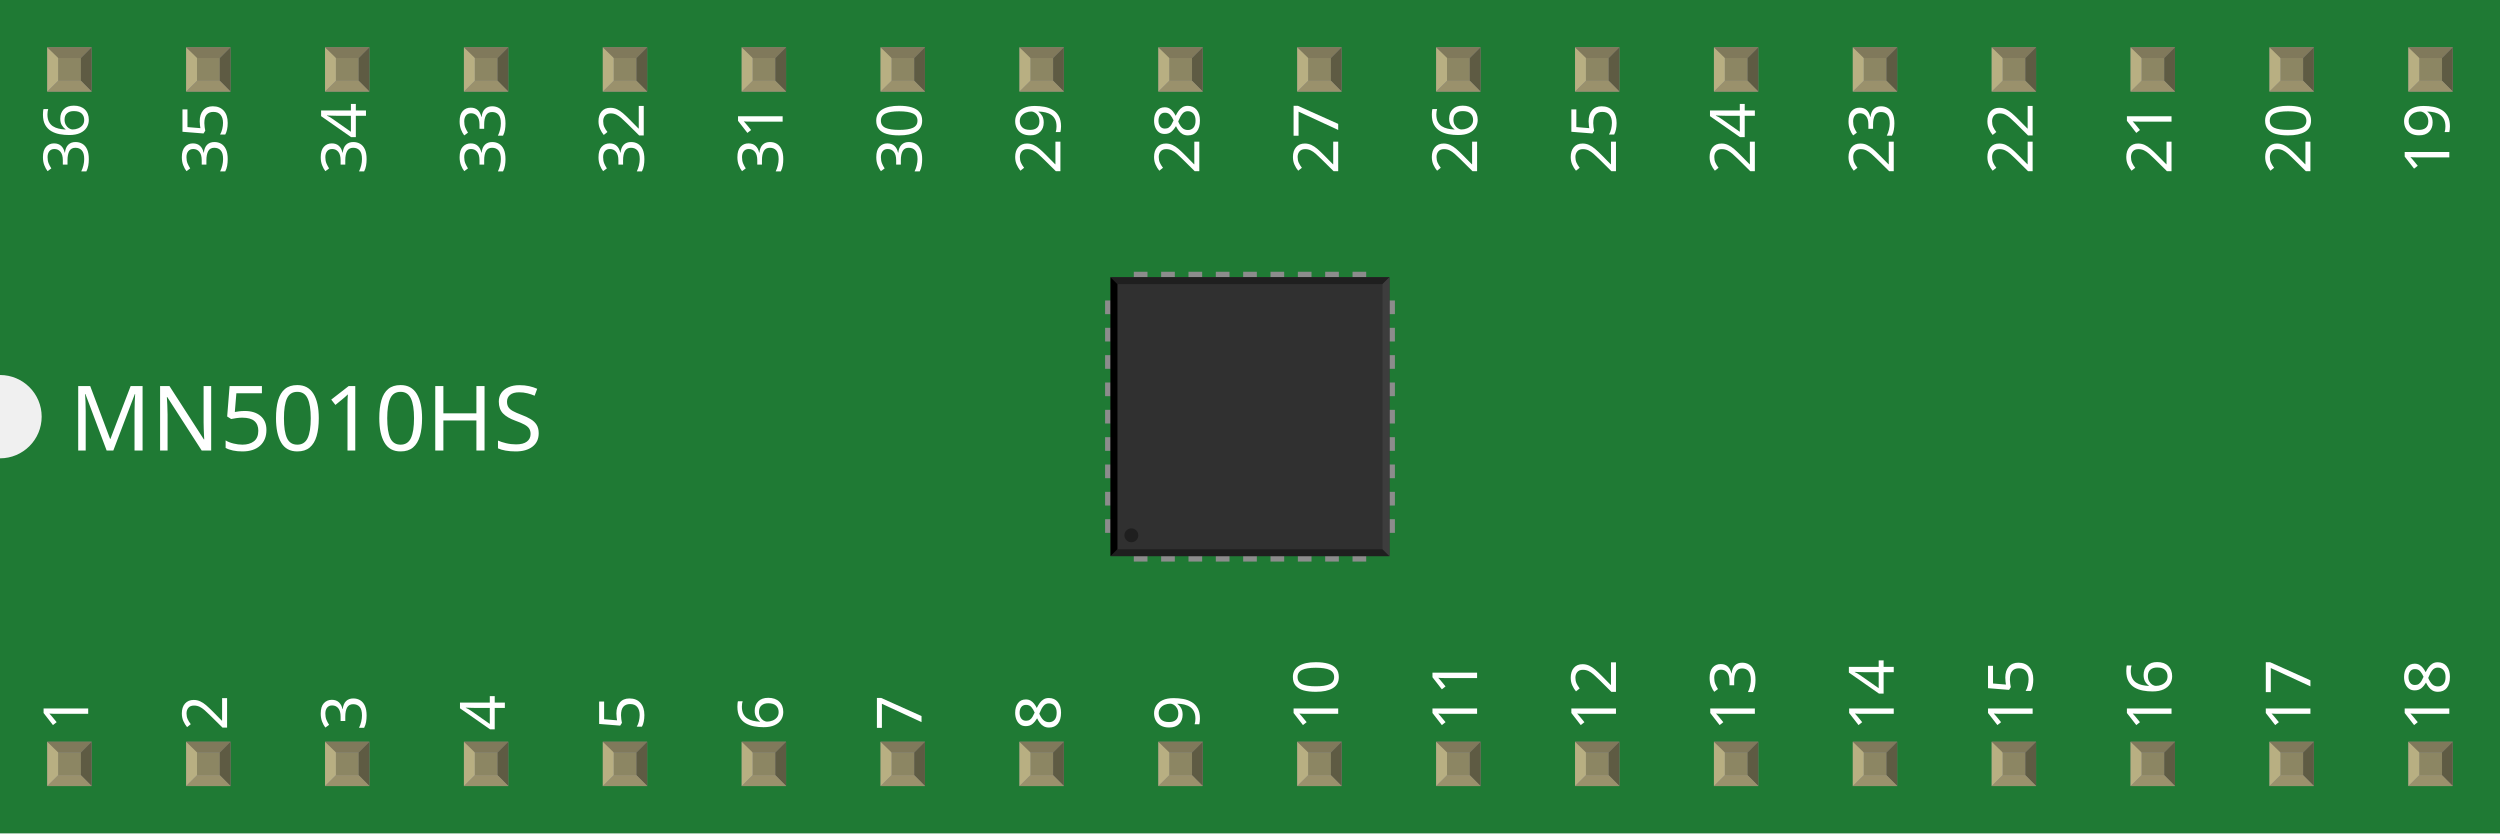
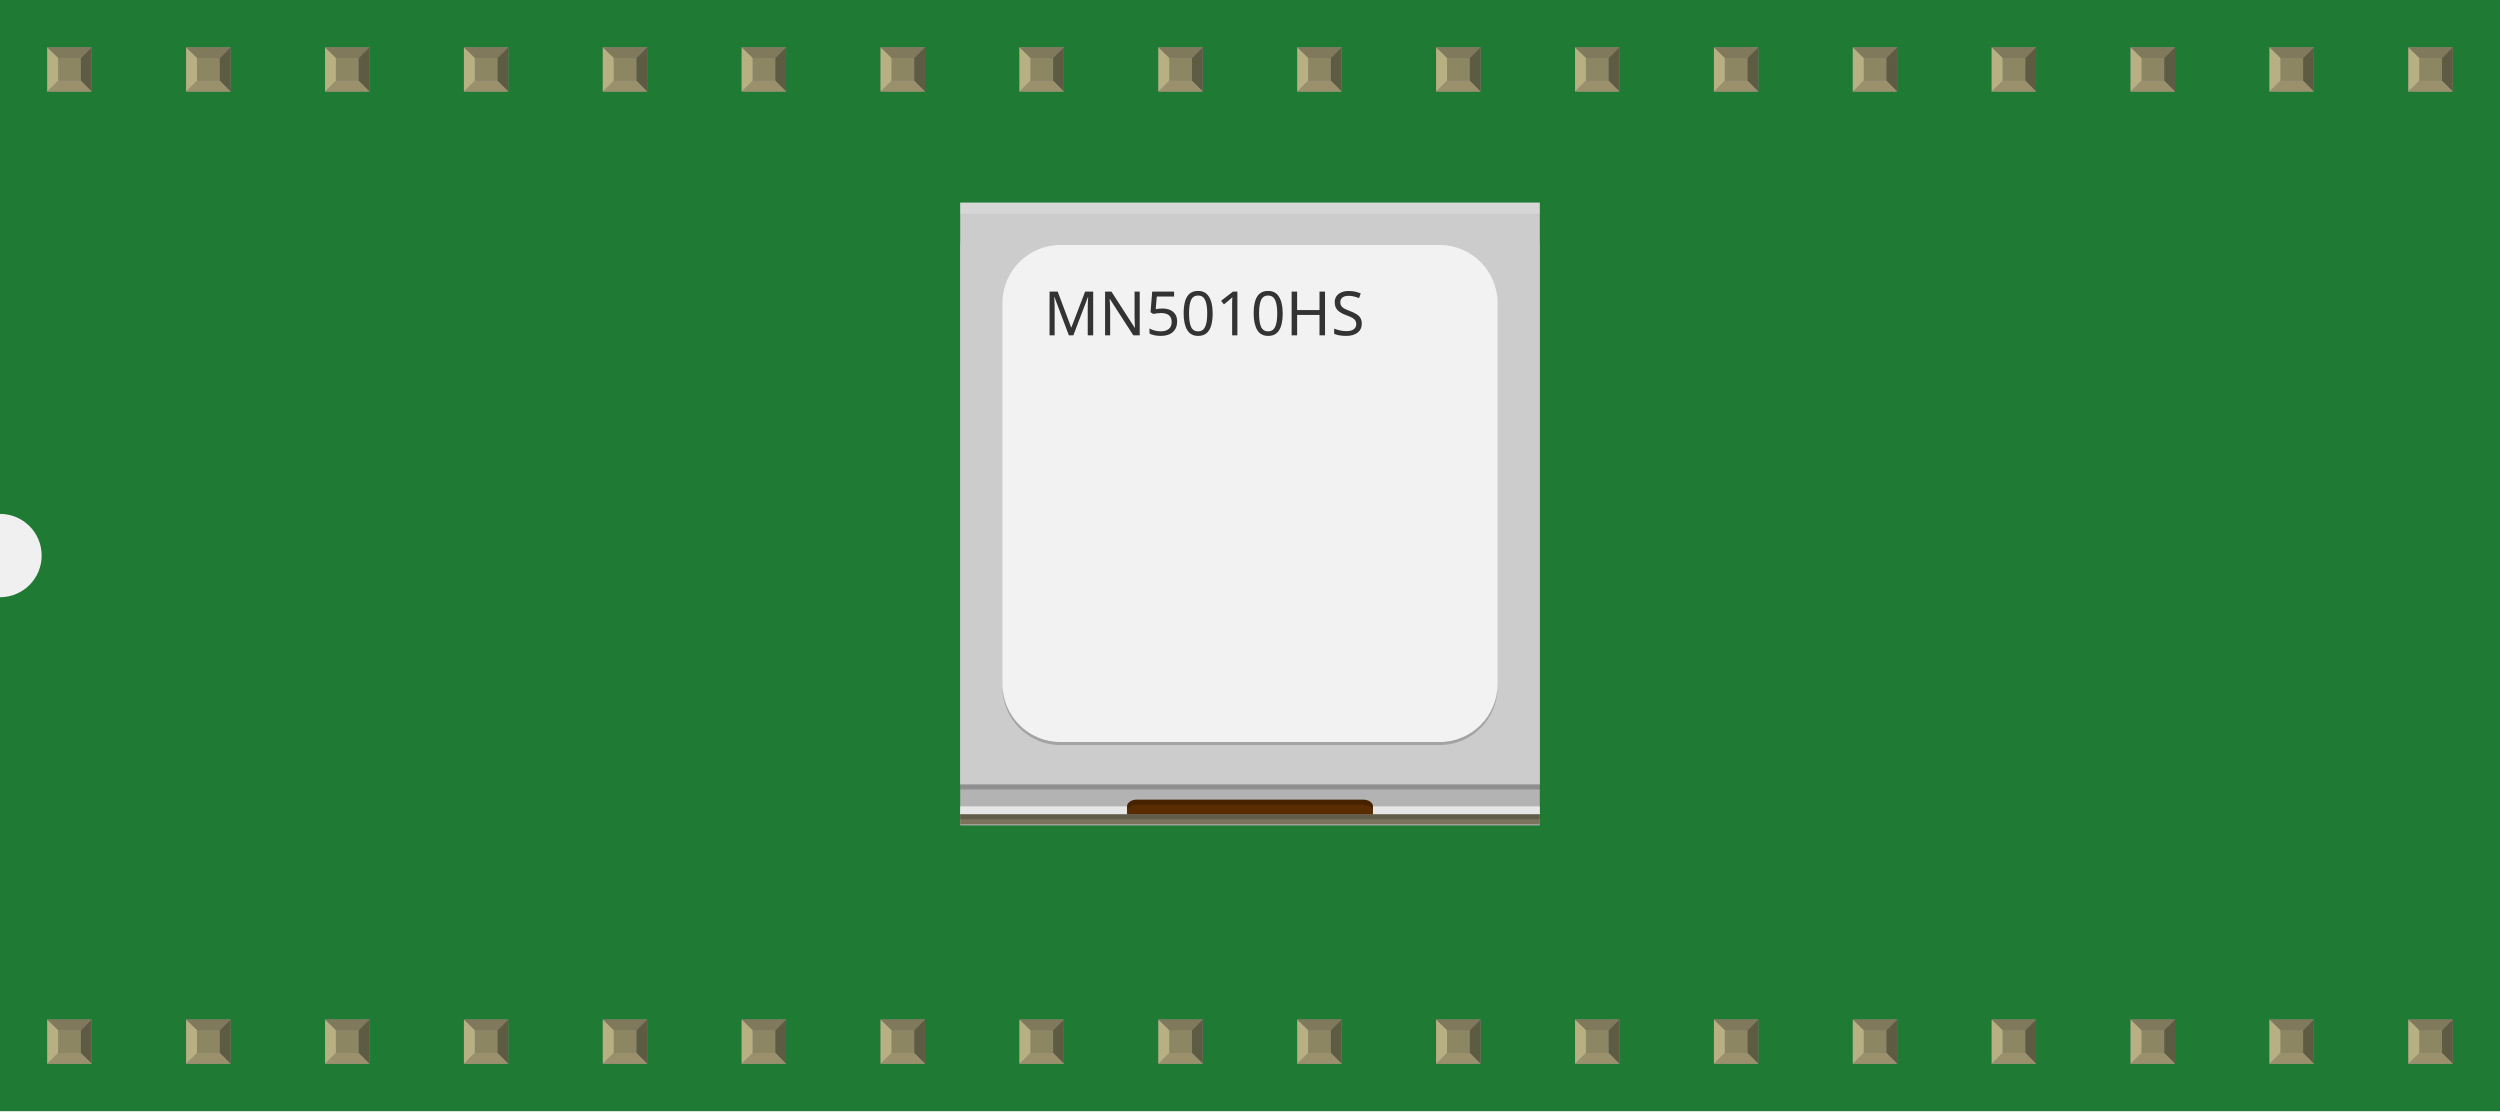
- <svg xmlns="http://www.w3.org/2000/svg" width="1.8in" x="0in" version="1.2" y="0in" height="0.6in" viewBox="0 0 1800 600" baseProfile="tiny">
+ <svg xmlns="http://www.w3.org/2000/svg" width="1.8in" x="0in" version="1.2" y="0in" height="0.8in" viewBox="0 0 1800 800" baseProfile="tiny">
  <g id="breadboard">
    <g id="icon">
-       <path fill="#1F7A34" stroke="none" stroke-width="0" d="M0,0L0,270A30,30 0 0 1 0,330L0,600L1800,600L1800,0L0,0z" />
-       <g transform="translate(691.339,91.3386)">
-         <g transform="matrix(0.5, 0, 0, 0.5, 104.331, 104.331)">
-           <rect width="19.685" x="198.819" y="385.827" fill="#8c8c8c" connectorname="14" height="31.496" stroke="none" stroke-linecap="round" stroke-width="0" />
-           <rect width="19.685" x="238.189" y="385.827" fill="#8c8c8c" connectorname="13" height="31.496" stroke="none" stroke-linecap="round" stroke-width="0" />
-           <rect width="19.685" x="159.449" y="385.827" fill="#8c8c8c" connectorname="15" height="31.496" stroke="none" stroke-linecap="round" stroke-width="0" />
-           <rect width="19.685" x="120.079" y="385.827" fill="#8c8c8c" connectorname="16" height="31.496" stroke="none" stroke-linecap="round" stroke-width="0" />
-           <rect width="19.685" x="277.559" y="385.827" fill="#8c8c8c" connectorname="12" height="31.496" stroke="none" stroke-linecap="round" stroke-width="0" />
-           <rect width="19.685" x="316.929" y="385.827" fill="#8c8c8c" connectorname="11" height="31.496" stroke="none" stroke-linecap="round" stroke-width="0" />
-           <rect width="19.685" x="80.709" y="385.827" fill="#8c8c8c" connectorname="17" height="31.496" stroke="none" stroke-linecap="round" stroke-width="0" />
-           <rect width="19.685" x="41.339" y="385.827" fill="#8c8c8c" connectorname="18" height="31.496" stroke="none" stroke-linecap="round" stroke-width="0" />
-           <rect width="19.685" x="356.299" y="385.827" fill="#8c8c8c" connectorname="10" height="31.496" stroke="none" stroke-linecap="round" stroke-width="0" />
-           <rect width="31.496" x="385.827" y="198.819" fill="#8c8c8c" connectorname="5" height="19.685" stroke="none" stroke-linecap="round" stroke-width="0" />
-           <rect width="31.496" x="385.827" y="159.449" fill="#8c8c8c" connectorname="4" height="19.685" stroke="none" stroke-linecap="round" stroke-width="0" />
-           <rect width="31.496" x="385.827" y="238.189" fill="#8c8c8c" connectorname="6" height="19.685" stroke="none" stroke-linecap="round" stroke-width="0" />
-           <rect width="31.496" x="385.827" y="277.559" fill="#8c8c8c" connectorname="7" height="19.685" stroke="none" stroke-linecap="round" stroke-width="0" />
-           <rect width="31.496" x="385.827" y="120.079" fill="#8c8c8c" connectorname="3" height="19.685" stroke="none" stroke-linecap="round" stroke-width="0" />
-           <rect width="31.496" x="385.827" y="80.709" fill="#8c8c8c" connectorname="2" height="19.685" stroke="none" stroke-linecap="round" stroke-width="0" />
-           <rect width="31.496" x="385.827" y="316.929" fill="#8c8c8c" connectorname="8" height="19.685" stroke="none" stroke-linecap="round" stroke-width="0" />
-           <rect width="31.496" x="385.827" y="356.299" fill="#8c8c8c" connectorname="9" height="19.685" stroke="none" stroke-linecap="round" stroke-width="0" />
-           <rect width="31.496" x="385.827" y="41.339" fill="#8c8c8c" connectorname="1" height="19.685" stroke="none" stroke-linecap="round" stroke-width="0" />
-           <rect width="19.685" x="198.819" y="0" fill="#8c8c8c" connectorname="32" height="31.496" stroke="none" stroke-linecap="round" stroke-width="0" />
-           <rect width="19.685" x="159.449" y="0" fill="#8c8c8c" connectorname="31" height="31.496" stroke="none" stroke-linecap="round" stroke-width="0" />
-           <rect width="19.685" x="238.189" y="0" fill="#8c8c8c" connectorname="33" height="31.496" stroke="none" stroke-linecap="round" stroke-width="0" />
-           <rect width="19.685" x="277.559" y="0" fill="#8c8c8c" connectorname="34" height="31.496" stroke="none" stroke-linecap="round" stroke-width="0" />
-           <rect width="19.685" x="120.079" y="0" fill="#8c8c8c" connectorname="30" height="31.496" stroke="none" stroke-linecap="round" stroke-width="0" />
-           <rect width="19.685" x="80.709" y="0" fill="#8c8c8c" connectorname="29" height="31.496" stroke="none" stroke-linecap="round" stroke-width="0" />
-           <rect width="19.685" x="316.929" y="0" fill="#8c8c8c" connectorname="35" height="31.496" stroke="none" stroke-linecap="round" stroke-width="0" />
-           <rect width="19.685" x="356.299" y="0" fill="#8c8c8c" connectorname="36" height="31.496" stroke="none" stroke-linecap="round" stroke-width="0" />
-           <rect width="19.685" x="41.339" y="0" fill="#8c8c8c" connectorname="28" height="31.496" stroke="none" stroke-linecap="round" stroke-width="0" />
-           <rect width="31.496" x="0" y="198.819" fill="#8c8c8c" connectorname="23" height="19.685" stroke="none" stroke-linecap="round" stroke-width="0" />
-           <rect width="31.496" x="0" y="238.189" fill="#8c8c8c" connectorname="22" height="19.685" stroke="none" stroke-linecap="round" stroke-width="0" />
-           <rect width="31.496" x="0" y="159.449" fill="#8c8c8c" connectorname="24" height="19.685" stroke="none" stroke-linecap="round" stroke-width="0" />
-           <rect width="31.496" x="0" y="120.079" fill="#8c8c8c" connectorname="25" height="19.685" stroke="none" stroke-linecap="round" stroke-width="0" />
-           <rect width="31.496" x="0" y="277.559" fill="#8c8c8c" connectorname="21" height="19.685" stroke="none" stroke-linecap="round" stroke-width="0" />
-           <rect width="31.496" x="0" y="316.929" fill="#8c8c8c" connectorname="20" height="19.685" stroke="none" stroke-linecap="round" stroke-width="0" />
-           <rect width="31.496" x="0" y="80.709" fill="#8c8c8c" connectorname="26" height="19.685" stroke="none" stroke-linecap="round" stroke-width="0" />
-           <rect width="31.496" x="0" y="41.339" fill="#8c8c8c" connectorname="27" height="19.685" stroke="none" stroke-linecap="round" stroke-width="0" />
-           <rect width="31.496" x="0" y="356.299" fill="#8c8c8c" connectorname="19" height="19.685" stroke="none" stroke-linecap="round" stroke-width="0" />
-           <rect width="401.701" x="7.811" y="7.811" fill="#303030" height="401.701" stroke="none" stroke-width="0" />
-           <polygon fill="#1f1f1f" points="7.811,7.811 409.512,7.811 399.512,17.811 17.811,17.811" />
-           <polygon fill="#1f1f1f" points="7.811,409.512 409.512,409.512 399.512,399.512 17.811,399.512" />
-           <polygon fill="#000000" points="7.811,7.811 7.811,409.512 17.811,399.512 17.811,17.811" />
-           <polygon fill="#3d3d3d" points="409.512,7.811 409.512,409.512 399.512,399.512 399.512,17.811" />
-           <circle fill="#1f1f1f" cx="37.811" cy="379.512" stroke="none" r="10" stroke-width="0" />
+       <path fill="#1F7A34" stroke="none" stroke-width="0" d="M0,0L0,370A30,30 0 0 1 0,430L0,800L1800,800L1800,0L0,0z" />
+       <g transform="translate(691.341,176.188)">
+         <rect width="417.319" x="0" y="-0.778" fill="#B3B3B3" height="418.889" />
+         <rect width="417.319" x="0" y="410.028" fill="#7B735C" height="7.292" />
+         <g>
+           <g>
+             <path fill="#582B01" d="M297.208,404.403c0,-2.653,-3.139,-4.833,-6.944,-4.833L127.069,399.569c-3.806,0,-6.944,2.167,-6.944,4.833s0,5.611,0,5.611l177.083,0C297.208,410.028,297.208,407.069,297.208,404.403z" />
+           </g>
+         </g>
+         <rect width="417.319" x="0" y="-30.306" fill="#CCCCCC" height="418.889" />
+         <rect width="417.319" x="0" opacity="0.2" y="-30.306" fill="#FFFFFF" height="8.069" />
+         <path fill="#F2F2F2" d="M386.917,316.403c0,22.917,-18.75,41.667,-41.667,41.667L72.083,358.069c-22.917,0,-41.667,-18.75,-41.667,-41.667L30.417,41.875c0,-22.917,18.75,-41.667,41.667,-41.667l273.167,0c22.917,0,41.667,18.75,41.667,41.667L386.917,316.403z" />
+         <rect width="120.111" x="297.208" y="404.403" fill="#E6E6E6" height="5.611" />
+         <rect width="120.111" x="0" y="404.403" fill="#E6E6E6" height="5.611" />
+         <text fill="#333333" font-family="'DroidSans'" transform="matrix(1, 0, 0, 1, 60.0625, 65.2292)" font-size="44.068">MN5010HS</text>
+         <g opacity="0.2">
+           <path d="M120.125,409.236l177.083,0" />
+           <rect width="417.319" x="0" y="410.028" height="3.653" />
+           <path d="M120.125,408.056c0,-2.653,3.139,-4.833,6.944,-4.833l163.194,0c3.806,0,6.944,2.167,6.944,4.833l0,-3.653c0,-2.653,-3.139,-4.833,-6.944,-4.833L127.069,399.569c-3.806,0,-6.944,2.167,-6.944,4.833L120.125,408.056z" />
+           <rect width="417.319" x="0" y="388.583" height="3.653" />
+           <path d="M30.417,318.597c0,22.917,18.75,41.667,41.667,41.667l273.167,0c22.917,0,41.667,-18.75,41.667,-41.667l0,-2.194c0,22.917,-18.75,41.667,-41.667,41.667L72.083,358.069c-22.917,0,-41.667,-18.75,-41.667,-41.667L30.417,318.597z" />
        </g>
      </g>
-       <text x="50" y="324.375" font-family="OCRA" fill="white" text-anchor="start" stroke="none" id="label" stroke-width="0" font-size="65">MN5010HS</text>
-       <g transform="translate(63.5,526.05)">
-         <g transform="rotate(-90)">
-           <text x="0" y="0" font-family="OCRA" fill="white" text-anchor="start" stroke="none" stroke-width="0" font-size="45">1</text>
-         </g>
-       </g>
-       <g transform="translate(63.5,73.95)">
-         <g transform="rotate(-90)">
-           <text x="0" y="0" font-family="OCRA" fill="white" text-anchor="end" stroke="none" stroke-width="0" font-size="45">36</text>
-         </g>
-       </g>
-       <g transform="translate(163.5,526.05)">
-         <g transform="rotate(-90)">
-           <text x="0" y="0" font-family="OCRA" fill="white" text-anchor="start" stroke="none" stroke-width="0" font-size="45">2</text>
-         </g>
-       </g>
-       <g transform="translate(163.5,73.95)">
-         <g transform="rotate(-90)">
-           <text x="0" y="0" font-family="OCRA" fill="white" text-anchor="end" stroke="none" stroke-width="0" font-size="45">35</text>
-         </g>
-       </g>
-       <g transform="translate(263.5,526.05)">
-         <g transform="rotate(-90)">
-           <text x="0" y="0" font-family="OCRA" fill="white" text-anchor="start" stroke="none" stroke-width="0" font-size="45">3</text>
-         </g>
-       </g>
-       <g transform="translate(263.5,73.95)">
-         <g transform="rotate(-90)">
-           <text x="0" y="0" font-family="OCRA" fill="white" text-anchor="end" stroke="none" stroke-width="0" font-size="45">34</text>
-         </g>
-       </g>
-       <g transform="translate(363.5,526.05)">
-         <g transform="rotate(-90)">
-           <text x="0" y="0" font-family="OCRA" fill="white" text-anchor="start" stroke="none" stroke-width="0" font-size="45">4</text>
-         </g>
-       </g>
-       <g transform="translate(363.5,73.95)">
-         <g transform="rotate(-90)">
-           <text x="0" y="0" font-family="OCRA" fill="white" text-anchor="end" stroke="none" stroke-width="0" font-size="45">33</text>
-         </g>
-       </g>
-       <g transform="translate(463.5,526.05)">
-         <g transform="rotate(-90)">
-           <text x="0" y="0" font-family="OCRA" fill="white" text-anchor="start" stroke="none" stroke-width="0" font-size="45">5</text>
-         </g>
-       </g>
-       <g transform="translate(463.5,73.95)">
-         <g transform="rotate(-90)">
-           <text x="0" y="0" font-family="OCRA" fill="white" text-anchor="end" stroke="none" stroke-width="0" font-size="45">32</text>
-         </g>
-       </g>
-       <g transform="translate(563.5,526.05)">
-         <g transform="rotate(-90)">
-           <text x="0" y="0" font-family="OCRA" fill="white" text-anchor="start" stroke="none" stroke-width="0" font-size="45">6</text>
-         </g>
-       </g>
-       <g transform="translate(563.5,73.95)">
-         <g transform="rotate(-90)">
-           <text x="0" y="0" font-family="OCRA" fill="white" text-anchor="end" stroke="none" stroke-width="0" font-size="45">31</text>
-         </g>
-       </g>
-       <g transform="translate(663.5,526.05)">
-         <g transform="rotate(-90)">
-           <text x="0" y="0" font-family="OCRA" fill="white" text-anchor="start" stroke="none" stroke-width="0" font-size="45">7</text>
-         </g>
-       </g>
-       <g transform="translate(663.5,73.95)">
-         <g transform="rotate(-90)">
-           <text x="0" y="0" font-family="OCRA" fill="white" text-anchor="end" stroke="none" stroke-width="0" font-size="45">30</text>
-         </g>
-       </g>
-       <g transform="translate(763.5,526.05)">
-         <g transform="rotate(-90)">
-           <text x="0" y="0" font-family="OCRA" fill="white" text-anchor="start" stroke="none" stroke-width="0" font-size="45">8</text>
-         </g>
-       </g>
-       <g transform="translate(763.5,73.95)">
-         <g transform="rotate(-90)">
-           <text x="0" y="0" font-family="OCRA" fill="white" text-anchor="end" stroke="none" stroke-width="0" font-size="45">29</text>
-         </g>
-       </g>
-       <g transform="translate(863.5,526.05)">
-         <g transform="rotate(-90)">
-           <text x="0" y="0" font-family="OCRA" fill="white" text-anchor="start" stroke="none" stroke-width="0" font-size="45">9</text>
-         </g>
-       </g>
-       <g transform="translate(863.5,73.95)">
-         <g transform="rotate(-90)">
-           <text x="0" y="0" font-family="OCRA" fill="white" text-anchor="end" stroke="none" stroke-width="0" font-size="45">28</text>
-         </g>
-       </g>
-       <g transform="translate(963.5,526.05)">
-         <g transform="rotate(-90)">
-           <text x="0" y="0" font-family="OCRA" fill="white" text-anchor="start" stroke="none" stroke-width="0" font-size="45">10</text>
-         </g>
-       </g>
-       <g transform="translate(963.5,73.95)">
-         <g transform="rotate(-90)">
-           <text x="0" y="0" font-family="OCRA" fill="white" text-anchor="end" stroke="none" stroke-width="0" font-size="45">27</text>
-         </g>
-       </g>
-       <g transform="translate(1063.5,526.05)">
-         <g transform="rotate(-90)">
-           <text x="0" y="0" font-family="OCRA" fill="white" text-anchor="start" stroke="none" stroke-width="0" font-size="45">11</text>
-         </g>
-       </g>
-       <g transform="translate(1063.5,73.95)">
-         <g transform="rotate(-90)">
-           <text x="0" y="0" font-family="OCRA" fill="white" text-anchor="end" stroke="none" stroke-width="0" font-size="45">26</text>
-         </g>
-       </g>
-       <g transform="translate(1163.5,526.05)">
-         <g transform="rotate(-90)">
-           <text x="0" y="0" font-family="OCRA" fill="white" text-anchor="start" stroke="none" stroke-width="0" font-size="45">12</text>
-         </g>
-       </g>
-       <g transform="translate(1163.5,73.95)">
-         <g transform="rotate(-90)">
-           <text x="0" y="0" font-family="OCRA" fill="white" text-anchor="end" stroke="none" stroke-width="0" font-size="45">25</text>
-         </g>
-       </g>
-       <g transform="translate(1263.5,526.05)">
-         <g transform="rotate(-90)">
-           <text x="0" y="0" font-family="OCRA" fill="white" text-anchor="start" stroke="none" stroke-width="0" font-size="45">13</text>
-         </g>
-       </g>
-       <g transform="translate(1263.5,73.95)">
-         <g transform="rotate(-90)">
-           <text x="0" y="0" font-family="OCRA" fill="white" text-anchor="end" stroke="none" stroke-width="0" font-size="45">24</text>
-         </g>
-       </g>
-       <g transform="translate(1363.5,526.05)">
-         <g transform="rotate(-90)">
-           <text x="0" y="0" font-family="OCRA" fill="white" text-anchor="start" stroke="none" stroke-width="0" font-size="45">14</text>
-         </g>
-       </g>
-       <g transform="translate(1363.5,73.95)">
-         <g transform="rotate(-90)">
-           <text x="0" y="0" font-family="OCRA" fill="white" text-anchor="end" stroke="none" stroke-width="0" font-size="45">23</text>
-         </g>
-       </g>
-       <g transform="translate(1463.5,526.05)">
-         <g transform="rotate(-90)">
-           <text x="0" y="0" font-family="OCRA" fill="white" text-anchor="start" stroke="none" stroke-width="0" font-size="45">15</text>
-         </g>
-       </g>
-       <g transform="translate(1463.5,73.95)">
-         <g transform="rotate(-90)">
-           <text x="0" y="0" font-family="OCRA" fill="white" text-anchor="end" stroke="none" stroke-width="0" font-size="45">22</text>
-         </g>
-       </g>
-       <g transform="translate(1563.5,526.05)">
-         <g transform="rotate(-90)">
-           <text x="0" y="0" font-family="OCRA" fill="white" text-anchor="start" stroke="none" stroke-width="0" font-size="45">16</text>
-         </g>
-       </g>
-       <g transform="translate(1563.5,73.95)">
-         <g transform="rotate(-90)">
-           <text x="0" y="0" font-family="OCRA" fill="white" text-anchor="end" stroke="none" stroke-width="0" font-size="45">21</text>
-         </g>
-       </g>
-       <g transform="translate(1663.5,526.05)">
-         <g transform="rotate(-90)">
-           <text x="0" y="0" font-family="OCRA" fill="white" text-anchor="start" stroke="none" stroke-width="0" font-size="45">17</text>
-         </g>
-       </g>
-       <g transform="translate(1663.5,73.95)">
-         <g transform="rotate(-90)">
-           <text x="0" y="0" font-family="OCRA" fill="white" text-anchor="end" stroke="none" stroke-width="0" font-size="45">20</text>
-         </g>
-       </g>
-       <g transform="translate(1763.5,526.05)">
-         <g transform="rotate(-90)">
-           <text x="0" y="0" font-family="OCRA" fill="white" text-anchor="start" stroke="none" stroke-width="0" font-size="45">18</text>
-         </g>
-       </g>
-       <g transform="translate(1763.5,73.95)">
-         <g transform="rotate(-90)">
-           <text x="0" y="0" font-family="OCRA" fill="white" text-anchor="end" stroke="none" stroke-width="0" font-size="45">19</text>
-         </g>
-       </g>
-     </g>
-     <g transform="translate(34.035,534.05)">
+     </g>
+     <g transform="translate(34.035,734.05)">
      <rect width="31.93" x="0" y="0" fill="#8D8C8C" height="31.9" id="connector0pin" />
      <rect width="16.444" x="7.792" y="7.735" fill="#8C8663" height="16.415" />
      <polygon fill="#B8AF82" points="0,31.9,7.792,24.137,7.792,6.972,0,0" />
      <polygon fill="#80795B" points="24.208,7.763,7.903,7.763,0,0,31.93,0" />
      <polygon fill="#5E5B43" points="24.208,24.137,24.208,7.763,31.93,0,31.93,31.9" />
      <polygon fill="#9A916C" points="0,31.9,7.875,24.137,24.208,24.137,31.93,31.9" />
    </g>
    <g transform="translate(34.035,34.05)">
      <rect width="31.93" x="0" y="0" fill="#8D8C8C" height="31.9" id="connector35pin" />
      <rect width="16.444" x="7.792" y="7.735" fill="#8C8663" height="16.415" />
      <polygon fill="#B8AF82" points="0,31.9,7.792,24.137,7.792,6.972,0,0" />
      <polygon fill="#80795B" points="24.208,7.763,7.903,7.763,0,0,31.93,0" />
      <polygon fill="#5E5B43" points="24.208,24.137,24.208,7.763,31.93,0,31.93,31.9" />
      <polygon fill="#9A916C" points="0,31.9,7.875,24.137,24.208,24.137,31.93,31.9" />
    </g>
-     <g transform="translate(134.035,534.05)">
+     <g transform="translate(134.035,734.05)">
      <rect width="31.93" x="0" y="0" fill="#8D8C8C" height="31.9" id="connector1pin" />
      <rect width="16.444" x="7.792" y="7.735" fill="#8C8663" height="16.415" />
      <polygon fill="#B8AF82" points="0,31.9,7.792,24.137,7.792,6.972,0,0" />
      <polygon fill="#80795B" points="24.208,7.763,7.903,7.763,0,0,31.93,0" />
      <polygon fill="#5E5B43" points="24.208,24.137,24.208,7.763,31.93,0,31.93,31.9" />
      <polygon fill="#9A916C" points="0,31.9,7.875,24.137,24.208,24.137,31.93,31.9" />
    </g>
    <g transform="translate(134.035,34.05)">
      <rect width="31.93" x="0" y="0" fill="#8D8C8C" height="31.9" id="connector34pin" />
      <rect width="16.444" x="7.792" y="7.735" fill="#8C8663" height="16.415" />
      <polygon fill="#B8AF82" points="0,31.9,7.792,24.137,7.792,6.972,0,0" />
      <polygon fill="#80795B" points="24.208,7.763,7.903,7.763,0,0,31.93,0" />
      <polygon fill="#5E5B43" points="24.208,24.137,24.208,7.763,31.93,0,31.93,31.9" />
      <polygon fill="#9A916C" points="0,31.9,7.875,24.137,24.208,24.137,31.93,31.9" />
    </g>
-     <g transform="translate(234.035,534.05)">
+     <g transform="translate(234.035,734.05)">
      <rect width="31.93" x="0" y="0" fill="#8D8C8C" height="31.9" id="connector2pin" />
      <rect width="16.444" x="7.792" y="7.735" fill="#8C8663" height="16.415" />
      <polygon fill="#B8AF82" points="0,31.9,7.792,24.137,7.792,6.972,0,0" />
      <polygon fill="#80795B" points="24.208,7.763,7.903,7.763,0,0,31.93,0" />
      <polygon fill="#5E5B43" points="24.208,24.137,24.208,7.763,31.93,0,31.93,31.9" />
      <polygon fill="#9A916C" points="0,31.9,7.875,24.137,24.208,24.137,31.93,31.9" />
    </g>
    <g transform="translate(234.035,34.05)">
      <rect width="31.93" x="0" y="0" fill="#8D8C8C" height="31.9" id="connector33pin" />
      <rect width="16.444" x="7.792" y="7.735" fill="#8C8663" height="16.415" />
      <polygon fill="#B8AF82" points="0,31.9,7.792,24.137,7.792,6.972,0,0" />
      <polygon fill="#80795B" points="24.208,7.763,7.903,7.763,0,0,31.93,0" />
      <polygon fill="#5E5B43" points="24.208,24.137,24.208,7.763,31.93,0,31.93,31.9" />
      <polygon fill="#9A916C" points="0,31.9,7.875,24.137,24.208,24.137,31.93,31.9" />
    </g>
-     <g transform="translate(334.035,534.05)">
+     <g transform="translate(334.035,734.05)">
      <rect width="31.93" x="0" y="0" fill="#8D8C8C" height="31.9" id="connector3pin" />
      <rect width="16.444" x="7.792" y="7.735" fill="#8C8663" height="16.415" />
      <polygon fill="#B8AF82" points="0,31.9,7.792,24.137,7.792,6.972,0,0" />
      <polygon fill="#80795B" points="24.208,7.763,7.903,7.763,0,0,31.93,0" />
      <polygon fill="#5E5B43" points="24.208,24.137,24.208,7.763,31.93,0,31.93,31.9" />
      <polygon fill="#9A916C" points="0,31.9,7.875,24.137,24.208,24.137,31.93,31.9" />
    </g>
    <g transform="translate(334.035,34.05)">
      <rect width="31.93" x="0" y="0" fill="#8D8C8C" height="31.9" id="connector32pin" />
      <rect width="16.444" x="7.792" y="7.735" fill="#8C8663" height="16.415" />
      <polygon fill="#B8AF82" points="0,31.9,7.792,24.137,7.792,6.972,0,0" />
      <polygon fill="#80795B" points="24.208,7.763,7.903,7.763,0,0,31.93,0" />
      <polygon fill="#5E5B43" points="24.208,24.137,24.208,7.763,31.93,0,31.93,31.9" />
      <polygon fill="#9A916C" points="0,31.9,7.875,24.137,24.208,24.137,31.93,31.9" />
    </g>
-     <g transform="translate(434.035,534.05)">
+     <g transform="translate(434.035,734.05)">
      <rect width="31.93" x="0" y="0" fill="#8D8C8C" height="31.9" id="connector4pin" />
      <rect width="16.444" x="7.792" y="7.735" fill="#8C8663" height="16.415" />
      <polygon fill="#B8AF82" points="0,31.9,7.792,24.137,7.792,6.972,0,0" />
      <polygon fill="#80795B" points="24.208,7.763,7.903,7.763,0,0,31.93,0" />
      <polygon fill="#5E5B43" points="24.208,24.137,24.208,7.763,31.93,0,31.93,31.9" />
      <polygon fill="#9A916C" points="0,31.9,7.875,24.137,24.208,24.137,31.93,31.9" />
    </g>
    <g transform="translate(434.035,34.05)">
      <rect width="31.93" x="0" y="0" fill="#8D8C8C" height="31.9" id="connector31pin" />
      <rect width="16.444" x="7.792" y="7.735" fill="#8C8663" height="16.415" />
      <polygon fill="#B8AF82" points="0,31.9,7.792,24.137,7.792,6.972,0,0" />
      <polygon fill="#80795B" points="24.208,7.763,7.903,7.763,0,0,31.93,0" />
      <polygon fill="#5E5B43" points="24.208,24.137,24.208,7.763,31.93,0,31.93,31.9" />
      <polygon fill="#9A916C" points="0,31.9,7.875,24.137,24.208,24.137,31.93,31.9" />
    </g>
-     <g transform="translate(534.035,534.05)">
+     <g transform="translate(534.035,734.05)">
      <rect width="31.93" x="0" y="0" fill="#8D8C8C" height="31.9" id="connector5pin" />
      <rect width="16.444" x="7.792" y="7.735" fill="#8C8663" height="16.415" />
      <polygon fill="#B8AF82" points="0,31.9,7.792,24.137,7.792,6.972,0,0" />
      <polygon fill="#80795B" points="24.208,7.763,7.903,7.763,0,0,31.93,0" />
      <polygon fill="#5E5B43" points="24.208,24.137,24.208,7.763,31.93,0,31.93,31.9" />
      <polygon fill="#9A916C" points="0,31.9,7.875,24.137,24.208,24.137,31.93,31.9" />
    </g>
    <g transform="translate(534.035,34.05)">
      <rect width="31.93" x="0" y="0" fill="#8D8C8C" height="31.9" id="connector30pin" />
      <rect width="16.444" x="7.792" y="7.735" fill="#8C8663" height="16.415" />
      <polygon fill="#B8AF82" points="0,31.9,7.792,24.137,7.792,6.972,0,0" />
      <polygon fill="#80795B" points="24.208,7.763,7.903,7.763,0,0,31.93,0" />
      <polygon fill="#5E5B43" points="24.208,24.137,24.208,7.763,31.93,0,31.93,31.9" />
      <polygon fill="#9A916C" points="0,31.9,7.875,24.137,24.208,24.137,31.93,31.9" />
    </g>
-     <g transform="translate(634.035,534.05)">
+     <g transform="translate(634.035,734.05)">
      <rect width="31.93" x="0" y="0" fill="#8D8C8C" height="31.9" id="connector6pin" />
      <rect width="16.444" x="7.792" y="7.735" fill="#8C8663" height="16.415" />
      <polygon fill="#B8AF82" points="0,31.9,7.792,24.137,7.792,6.972,0,0" />
      <polygon fill="#80795B" points="24.208,7.763,7.903,7.763,0,0,31.93,0" />
      <polygon fill="#5E5B43" points="24.208,24.137,24.208,7.763,31.93,0,31.93,31.9" />
      <polygon fill="#9A916C" points="0,31.9,7.875,24.137,24.208,24.137,31.93,31.9" />
    </g>
    <g transform="translate(634.035,34.05)">
      <rect width="31.93" x="0" y="0" fill="#8D8C8C" height="31.9" id="connector29pin" />
      <rect width="16.444" x="7.792" y="7.735" fill="#8C8663" height="16.415" />
      <polygon fill="#B8AF82" points="0,31.9,7.792,24.137,7.792,6.972,0,0" />
      <polygon fill="#80795B" points="24.208,7.763,7.903,7.763,0,0,31.93,0" />
      <polygon fill="#5E5B43" points="24.208,24.137,24.208,7.763,31.93,0,31.93,31.9" />
      <polygon fill="#9A916C" points="0,31.9,7.875,24.137,24.208,24.137,31.93,31.9" />
    </g>
-     <g transform="translate(734.035,534.05)">
+     <g transform="translate(734.035,734.05)">
      <rect width="31.93" x="0" y="0" fill="#8D8C8C" height="31.9" id="connector7pin" />
      <rect width="16.444" x="7.792" y="7.735" fill="#8C8663" height="16.415" />
      <polygon fill="#B8AF82" points="0,31.9,7.792,24.137,7.792,6.972,0,0" />
      <polygon fill="#80795B" points="24.208,7.763,7.903,7.763,0,0,31.93,0" />
      <polygon fill="#5E5B43" points="24.208,24.137,24.208,7.763,31.93,0,31.93,31.9" />
      <polygon fill="#9A916C" points="0,31.9,7.875,24.137,24.208,24.137,31.93,31.9" />
    </g>
    <g transform="translate(734.035,34.05)">
      <rect width="31.93" x="0" y="0" fill="#8D8C8C" height="31.9" id="connector28pin" />
      <rect width="16.444" x="7.792" y="7.735" fill="#8C8663" height="16.415" />
      <polygon fill="#B8AF82" points="0,31.9,7.792,24.137,7.792,6.972,0,0" />
      <polygon fill="#80795B" points="24.208,7.763,7.903,7.763,0,0,31.93,0" />
      <polygon fill="#5E5B43" points="24.208,24.137,24.208,7.763,31.93,0,31.93,31.9" />
      <polygon fill="#9A916C" points="0,31.9,7.875,24.137,24.208,24.137,31.93,31.9" />
    </g>
-     <g transform="translate(834.035,534.05)">
+     <g transform="translate(834.035,734.05)">
      <rect width="31.93" x="0" y="0" fill="#8D8C8C" height="31.9" id="connector8pin" />
      <rect width="16.444" x="7.792" y="7.735" fill="#8C8663" height="16.415" />
      <polygon fill="#B8AF82" points="0,31.9,7.792,24.137,7.792,6.972,0,0" />
      <polygon fill="#80795B" points="24.208,7.763,7.903,7.763,0,0,31.93,0" />
      <polygon fill="#5E5B43" points="24.208,24.137,24.208,7.763,31.93,0,31.93,31.9" />
      <polygon fill="#9A916C" points="0,31.9,7.875,24.137,24.208,24.137,31.93,31.9" />
    </g>
    <g transform="translate(834.035,34.05)">
      <rect width="31.93" x="0" y="0" fill="#8D8C8C" height="31.9" id="connector27pin" />
      <rect width="16.444" x="7.792" y="7.735" fill="#8C8663" height="16.415" />
      <polygon fill="#B8AF82" points="0,31.9,7.792,24.137,7.792,6.972,0,0" />
      <polygon fill="#80795B" points="24.208,7.763,7.903,7.763,0,0,31.93,0" />
      <polygon fill="#5E5B43" points="24.208,24.137,24.208,7.763,31.93,0,31.93,31.9" />
      <polygon fill="#9A916C" points="0,31.9,7.875,24.137,24.208,24.137,31.93,31.9" />
    </g>
-     <g transform="translate(934.035,534.05)">
+     <g transform="translate(934.035,734.05)">
      <rect width="31.93" x="0" y="0" fill="#8D8C8C" height="31.9" id="connector9pin" />
      <rect width="16.444" x="7.792" y="7.735" fill="#8C8663" height="16.415" />
      <polygon fill="#B8AF82" points="0,31.9,7.792,24.137,7.792,6.972,0,0" />
      <polygon fill="#80795B" points="24.208,7.763,7.903,7.763,0,0,31.93,0" />
      <polygon fill="#5E5B43" points="24.208,24.137,24.208,7.763,31.93,0,31.93,31.9" />
      <polygon fill="#9A916C" points="0,31.9,7.875,24.137,24.208,24.137,31.93,31.9" />
    </g>
    <g transform="translate(934.035,34.05)">
      <rect width="31.93" x="0" y="0" fill="#8D8C8C" height="31.9" id="connector26pin" />
      <rect width="16.444" x="7.792" y="7.735" fill="#8C8663" height="16.415" />
      <polygon fill="#B8AF82" points="0,31.9,7.792,24.137,7.792,6.972,0,0" />
      <polygon fill="#80795B" points="24.208,7.763,7.903,7.763,0,0,31.93,0" />
      <polygon fill="#5E5B43" points="24.208,24.137,24.208,7.763,31.93,0,31.93,31.9" />
      <polygon fill="#9A916C" points="0,31.9,7.875,24.137,24.208,24.137,31.93,31.9" />
    </g>
-     <g transform="translate(1034.04,534.05)">
+     <g transform="translate(1034.04,734.05)">
      <rect width="31.93" x="0" y="0" fill="#8D8C8C" height="31.9" id="connector10pin" />
      <rect width="16.444" x="7.792" y="7.735" fill="#8C8663" height="16.415" />
      <polygon fill="#B8AF82" points="0,31.9,7.792,24.137,7.792,6.972,0,0" />
      <polygon fill="#80795B" points="24.208,7.763,7.903,7.763,0,0,31.93,0" />
      <polygon fill="#5E5B43" points="24.208,24.137,24.208,7.763,31.93,0,31.93,31.9" />
      <polygon fill="#9A916C" points="0,31.9,7.875,24.137,24.208,24.137,31.93,31.9" />
    </g>
    <g transform="translate(1034.04,34.05)">
      <rect width="31.93" x="0" y="0" fill="#8D8C8C" height="31.9" id="connector25pin" />
      <rect width="16.444" x="7.792" y="7.735" fill="#8C8663" height="16.415" />
      <polygon fill="#B8AF82" points="0,31.9,7.792,24.137,7.792,6.972,0,0" />
      <polygon fill="#80795B" points="24.208,7.763,7.903,7.763,0,0,31.93,0" />
      <polygon fill="#5E5B43" points="24.208,24.137,24.208,7.763,31.93,0,31.93,31.9" />
      <polygon fill="#9A916C" points="0,31.9,7.875,24.137,24.208,24.137,31.93,31.9" />
    </g>
-     <g transform="translate(1134.04,534.05)">
+     <g transform="translate(1134.04,734.05)">
      <rect width="31.93" x="0" y="0" fill="#8D8C8C" height="31.9" id="connector11pin" />
      <rect width="16.444" x="7.792" y="7.735" fill="#8C8663" height="16.415" />
      <polygon fill="#B8AF82" points="0,31.9,7.792,24.137,7.792,6.972,0,0" />
      <polygon fill="#80795B" points="24.208,7.763,7.903,7.763,0,0,31.93,0" />
      <polygon fill="#5E5B43" points="24.208,24.137,24.208,7.763,31.93,0,31.93,31.9" />
      <polygon fill="#9A916C" points="0,31.9,7.875,24.137,24.208,24.137,31.93,31.9" />
    </g>
    <g transform="translate(1134.04,34.05)">
      <rect width="31.93" x="0" y="0" fill="#8D8C8C" height="31.9" id="connector24pin" />
      <rect width="16.444" x="7.792" y="7.735" fill="#8C8663" height="16.415" />
      <polygon fill="#B8AF82" points="0,31.9,7.792,24.137,7.792,6.972,0,0" />
      <polygon fill="#80795B" points="24.208,7.763,7.903,7.763,0,0,31.93,0" />
      <polygon fill="#5E5B43" points="24.208,24.137,24.208,7.763,31.93,0,31.93,31.9" />
      <polygon fill="#9A916C" points="0,31.9,7.875,24.137,24.208,24.137,31.93,31.9" />
    </g>
-     <g transform="translate(1234.04,534.05)">
+     <g transform="translate(1234.04,734.05)">
      <rect width="31.93" x="0" y="0" fill="#8D8C8C" height="31.9" id="connector12pin" />
      <rect width="16.444" x="7.792" y="7.735" fill="#8C8663" height="16.415" />
      <polygon fill="#B8AF82" points="0,31.9,7.792,24.137,7.792,6.972,0,0" />
      <polygon fill="#80795B" points="24.208,7.763,7.903,7.763,0,0,31.93,0" />
      <polygon fill="#5E5B43" points="24.208,24.137,24.208,7.763,31.93,0,31.93,31.9" />
      <polygon fill="#9A916C" points="0,31.9,7.875,24.137,24.208,24.137,31.93,31.9" />
    </g>
    <g transform="translate(1234.04,34.05)">
      <rect width="31.93" x="0" y="0" fill="#8D8C8C" height="31.9" id="connector23pin" />
      <rect width="16.444" x="7.792" y="7.735" fill="#8C8663" height="16.415" />
      <polygon fill="#B8AF82" points="0,31.9,7.792,24.137,7.792,6.972,0,0" />
      <polygon fill="#80795B" points="24.208,7.763,7.903,7.763,0,0,31.93,0" />
      <polygon fill="#5E5B43" points="24.208,24.137,24.208,7.763,31.93,0,31.93,31.9" />
      <polygon fill="#9A916C" points="0,31.9,7.875,24.137,24.208,24.137,31.93,31.9" />
    </g>
-     <g transform="translate(1334.04,534.05)">
+     <g transform="translate(1334.04,734.05)">
      <rect width="31.93" x="0" y="0" fill="#8D8C8C" height="31.9" id="connector13pin" />
      <rect width="16.444" x="7.792" y="7.735" fill="#8C8663" height="16.415" />
      <polygon fill="#B8AF82" points="0,31.9,7.792,24.137,7.792,6.972,0,0" />
      <polygon fill="#80795B" points="24.208,7.763,7.903,7.763,0,0,31.93,0" />
      <polygon fill="#5E5B43" points="24.208,24.137,24.208,7.763,31.93,0,31.93,31.9" />
      <polygon fill="#9A916C" points="0,31.9,7.875,24.137,24.208,24.137,31.93,31.9" />
    </g>
    <g transform="translate(1334.04,34.05)">
      <rect width="31.93" x="0" y="0" fill="#8D8C8C" height="31.9" id="connector22pin" />
      <rect width="16.444" x="7.792" y="7.735" fill="#8C8663" height="16.415" />
      <polygon fill="#B8AF82" points="0,31.9,7.792,24.137,7.792,6.972,0,0" />
      <polygon fill="#80795B" points="24.208,7.763,7.903,7.763,0,0,31.93,0" />
      <polygon fill="#5E5B43" points="24.208,24.137,24.208,7.763,31.93,0,31.93,31.9" />
      <polygon fill="#9A916C" points="0,31.9,7.875,24.137,24.208,24.137,31.93,31.9" />
    </g>
-     <g transform="translate(1434.04,534.05)">
+     <g transform="translate(1434.04,734.05)">
      <rect width="31.93" x="0" y="0" fill="#8D8C8C" height="31.9" id="connector14pin" />
      <rect width="16.444" x="7.792" y="7.735" fill="#8C8663" height="16.415" />
      <polygon fill="#B8AF82" points="0,31.9,7.792,24.137,7.792,6.972,0,0" />
      <polygon fill="#80795B" points="24.208,7.763,7.903,7.763,0,0,31.93,0" />
      <polygon fill="#5E5B43" points="24.208,24.137,24.208,7.763,31.93,0,31.93,31.9" />
      <polygon fill="#9A916C" points="0,31.9,7.875,24.137,24.208,24.137,31.93,31.9" />
    </g>
    <g transform="translate(1434.04,34.05)">
      <rect width="31.93" x="0" y="0" fill="#8D8C8C" height="31.9" id="connector21pin" />
      <rect width="16.444" x="7.792" y="7.735" fill="#8C8663" height="16.415" />
      <polygon fill="#B8AF82" points="0,31.9,7.792,24.137,7.792,6.972,0,0" />
      <polygon fill="#80795B" points="24.208,7.763,7.903,7.763,0,0,31.93,0" />
      <polygon fill="#5E5B43" points="24.208,24.137,24.208,7.763,31.93,0,31.93,31.9" />
      <polygon fill="#9A916C" points="0,31.9,7.875,24.137,24.208,24.137,31.93,31.9" />
    </g>
-     <g transform="translate(1534.04,534.05)">
+     <g transform="translate(1534.04,734.05)">
      <rect width="31.93" x="0" y="0" fill="#8D8C8C" height="31.9" id="connector15pin" />
      <rect width="16.444" x="7.792" y="7.735" fill="#8C8663" height="16.415" />
      <polygon fill="#B8AF82" points="0,31.9,7.792,24.137,7.792,6.972,0,0" />
      <polygon fill="#80795B" points="24.208,7.763,7.903,7.763,0,0,31.93,0" />
      <polygon fill="#5E5B43" points="24.208,24.137,24.208,7.763,31.93,0,31.93,31.9" />
      <polygon fill="#9A916C" points="0,31.9,7.875,24.137,24.208,24.137,31.93,31.9" />
    </g>
    <g transform="translate(1534.04,34.05)">
      <rect width="31.93" x="0" y="0" fill="#8D8C8C" height="31.9" id="connector20pin" />
      <rect width="16.444" x="7.792" y="7.735" fill="#8C8663" height="16.415" />
      <polygon fill="#B8AF82" points="0,31.9,7.792,24.137,7.792,6.972,0,0" />
      <polygon fill="#80795B" points="24.208,7.763,7.903,7.763,0,0,31.93,0" />
      <polygon fill="#5E5B43" points="24.208,24.137,24.208,7.763,31.93,0,31.93,31.9" />
      <polygon fill="#9A916C" points="0,31.9,7.875,24.137,24.208,24.137,31.93,31.9" />
    </g>
-     <g transform="translate(1634.04,534.05)">
+     <g transform="translate(1634.04,734.05)">
      <rect width="31.93" x="0" y="0" fill="#8D8C8C" height="31.9" id="connector16pin" />
      <rect width="16.444" x="7.792" y="7.735" fill="#8C8663" height="16.415" />
      <polygon fill="#B8AF82" points="0,31.9,7.792,24.137,7.792,6.972,0,0" />
      <polygon fill="#80795B" points="24.208,7.763,7.903,7.763,0,0,31.93,0" />
      <polygon fill="#5E5B43" points="24.208,24.137,24.208,7.763,31.93,0,31.93,31.9" />
      <polygon fill="#9A916C" points="0,31.9,7.875,24.137,24.208,24.137,31.93,31.9" />
    </g>
    <g transform="translate(1634.04,34.05)">
      <rect width="31.93" x="0" y="0" fill="#8D8C8C" height="31.9" id="connector19pin" />
      <rect width="16.444" x="7.792" y="7.735" fill="#8C8663" height="16.415" />
      <polygon fill="#B8AF82" points="0,31.9,7.792,24.137,7.792,6.972,0,0" />
      <polygon fill="#80795B" points="24.208,7.763,7.903,7.763,0,0,31.93,0" />
      <polygon fill="#5E5B43" points="24.208,24.137,24.208,7.763,31.93,0,31.93,31.9" />
      <polygon fill="#9A916C" points="0,31.9,7.875,24.137,24.208,24.137,31.93,31.9" />
    </g>
-     <g transform="translate(1734.04,534.05)">
+     <g transform="translate(1734.04,734.05)">
      <rect width="31.93" x="0" y="0" fill="#8D8C8C" height="31.9" id="connector17pin" />
      <rect width="16.444" x="7.792" y="7.735" fill="#8C8663" height="16.415" />
      <polygon fill="#B8AF82" points="0,31.9,7.792,24.137,7.792,6.972,0,0" />
      <polygon fill="#80795B" points="24.208,7.763,7.903,7.763,0,0,31.93,0" />
      <polygon fill="#5E5B43" points="24.208,24.137,24.208,7.763,31.93,0,31.93,31.9" />
      <polygon fill="#9A916C" points="0,31.9,7.875,24.137,24.208,24.137,31.93,31.9" />
    </g>
    <g transform="translate(1734.04,34.05)">
      <rect width="31.93" x="0" y="0" fill="#8D8C8C" height="31.9" id="connector18pin" />
      <rect width="16.444" x="7.792" y="7.735" fill="#8C8663" height="16.415" />
      <polygon fill="#B8AF82" points="0,31.9,7.792,24.137,7.792,6.972,0,0" />
      <polygon fill="#80795B" points="24.208,7.763,7.903,7.763,0,0,31.93,0" />
      <polygon fill="#5E5B43" points="24.208,24.137,24.208,7.763,31.93,0,31.93,31.9" />
      <polygon fill="#9A916C" points="0,31.9,7.875,24.137,24.208,24.137,31.93,31.9" />
    </g>
  </g>
</svg>
